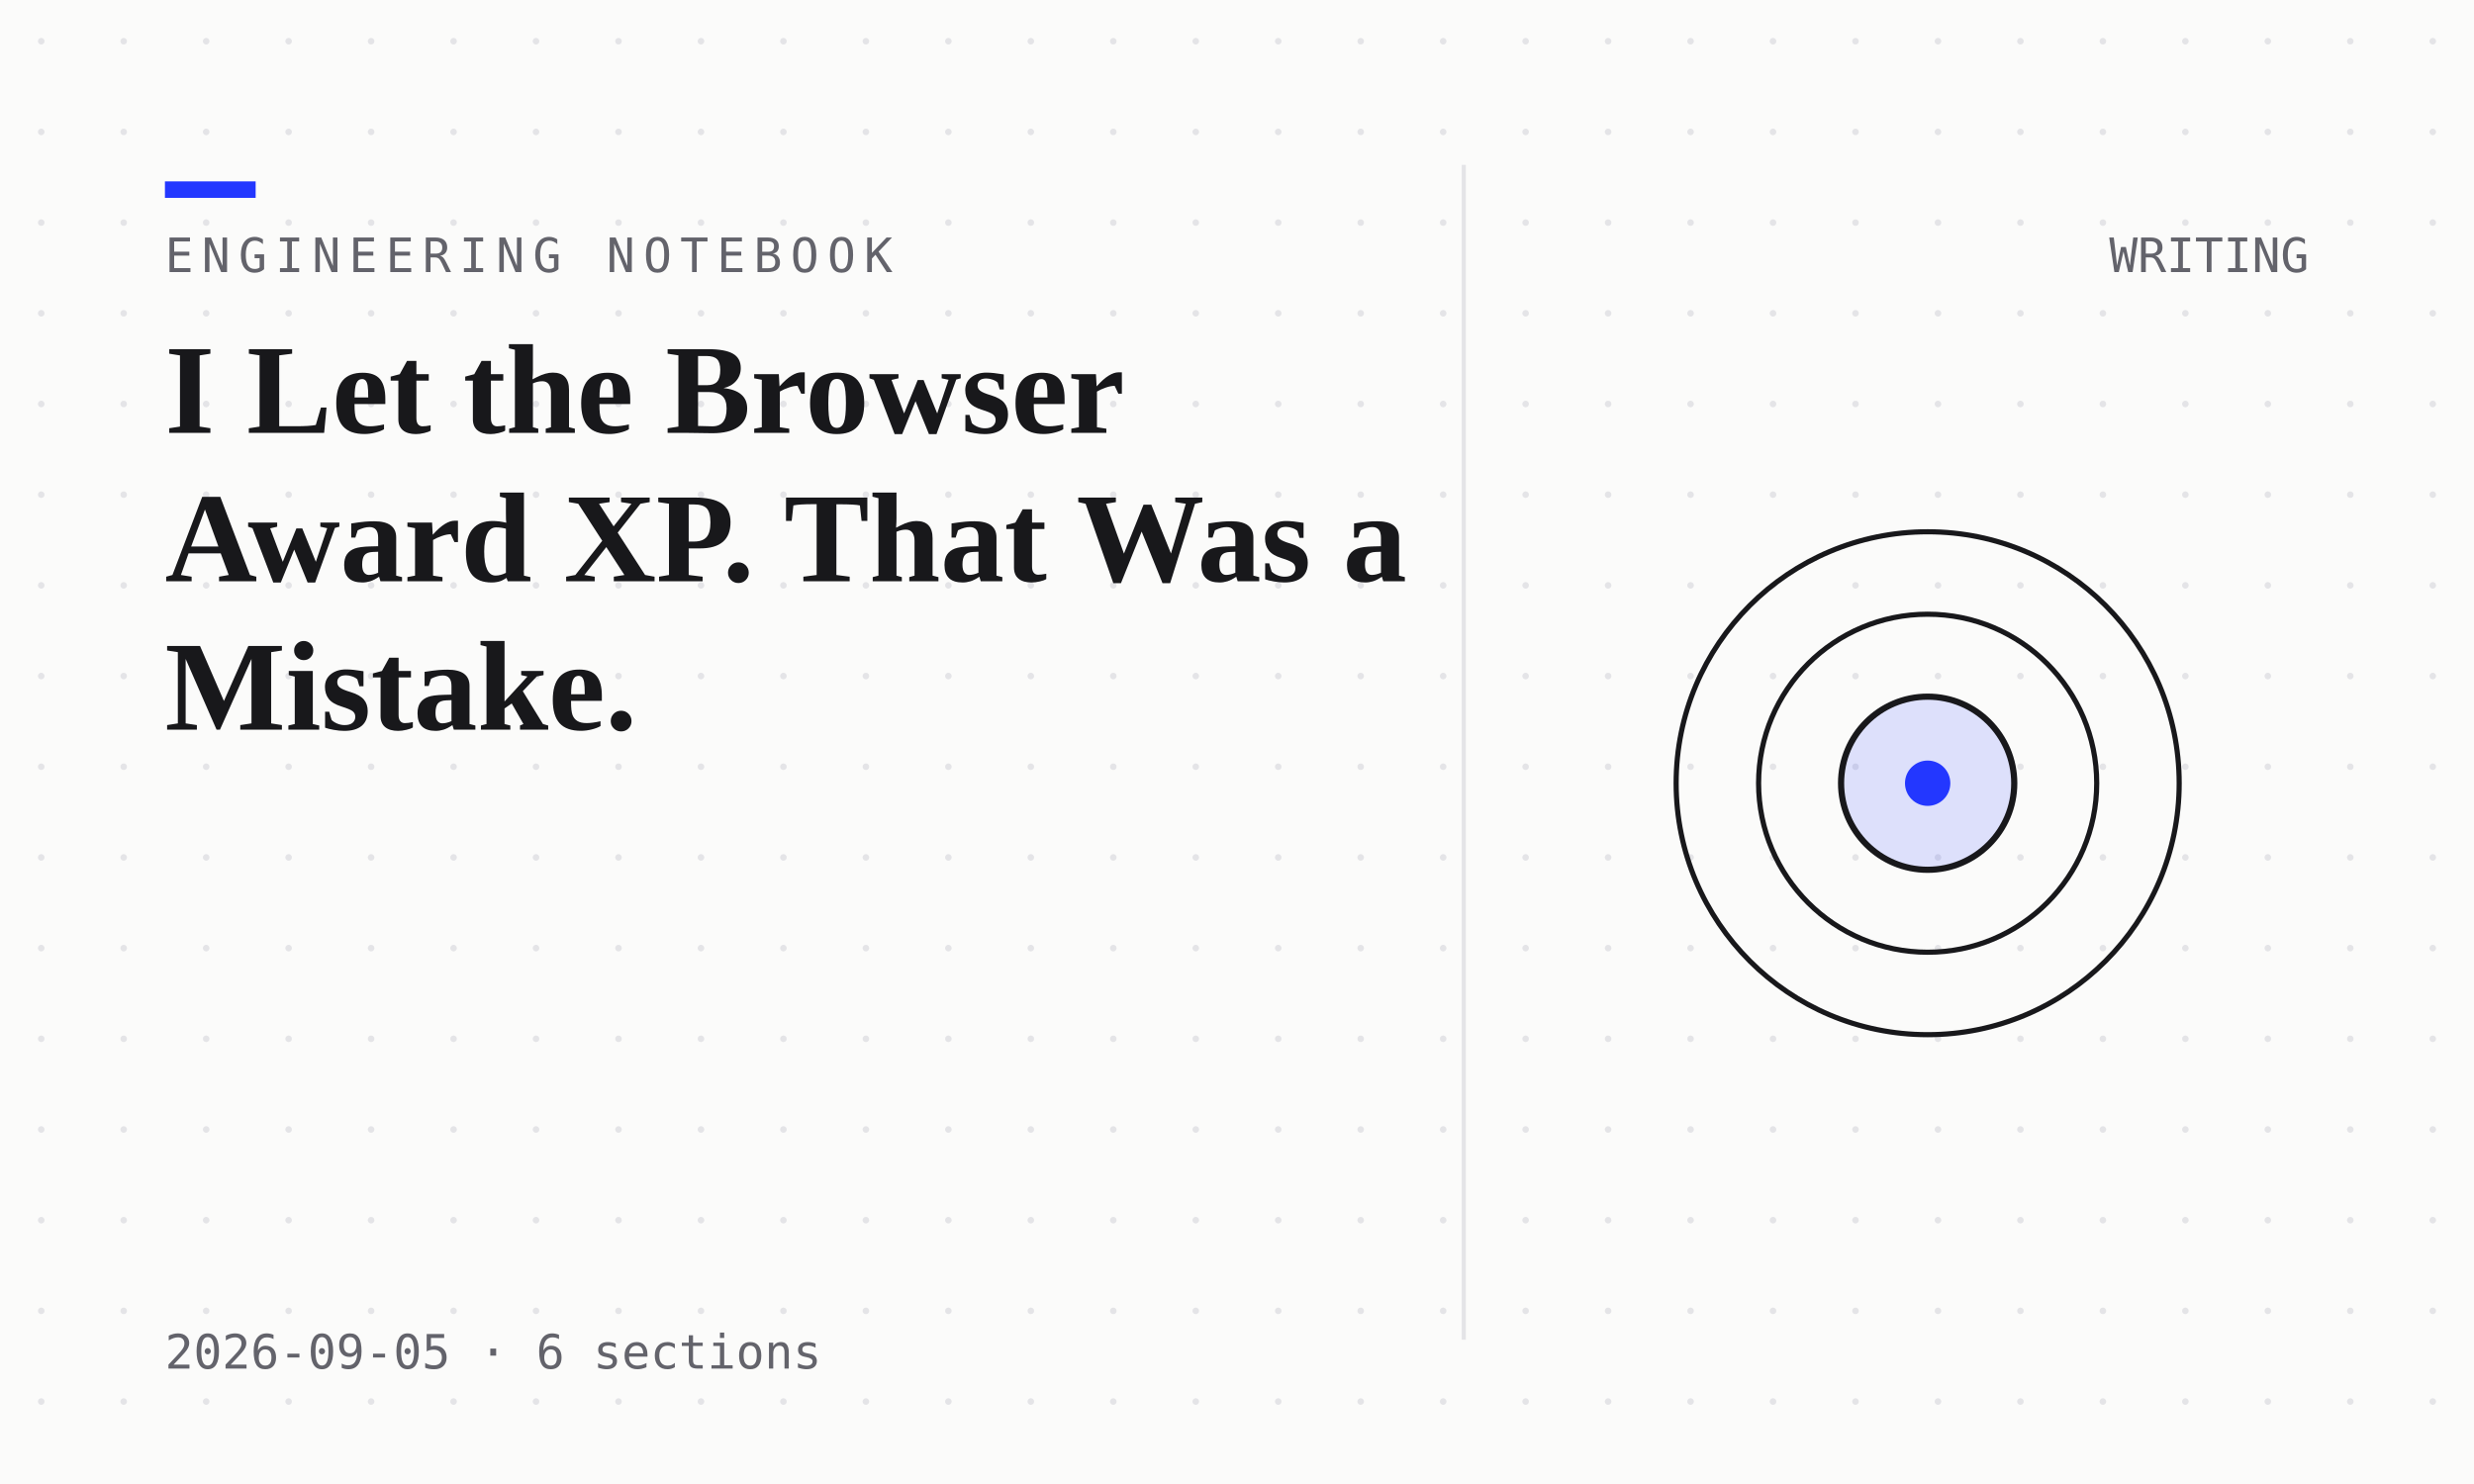
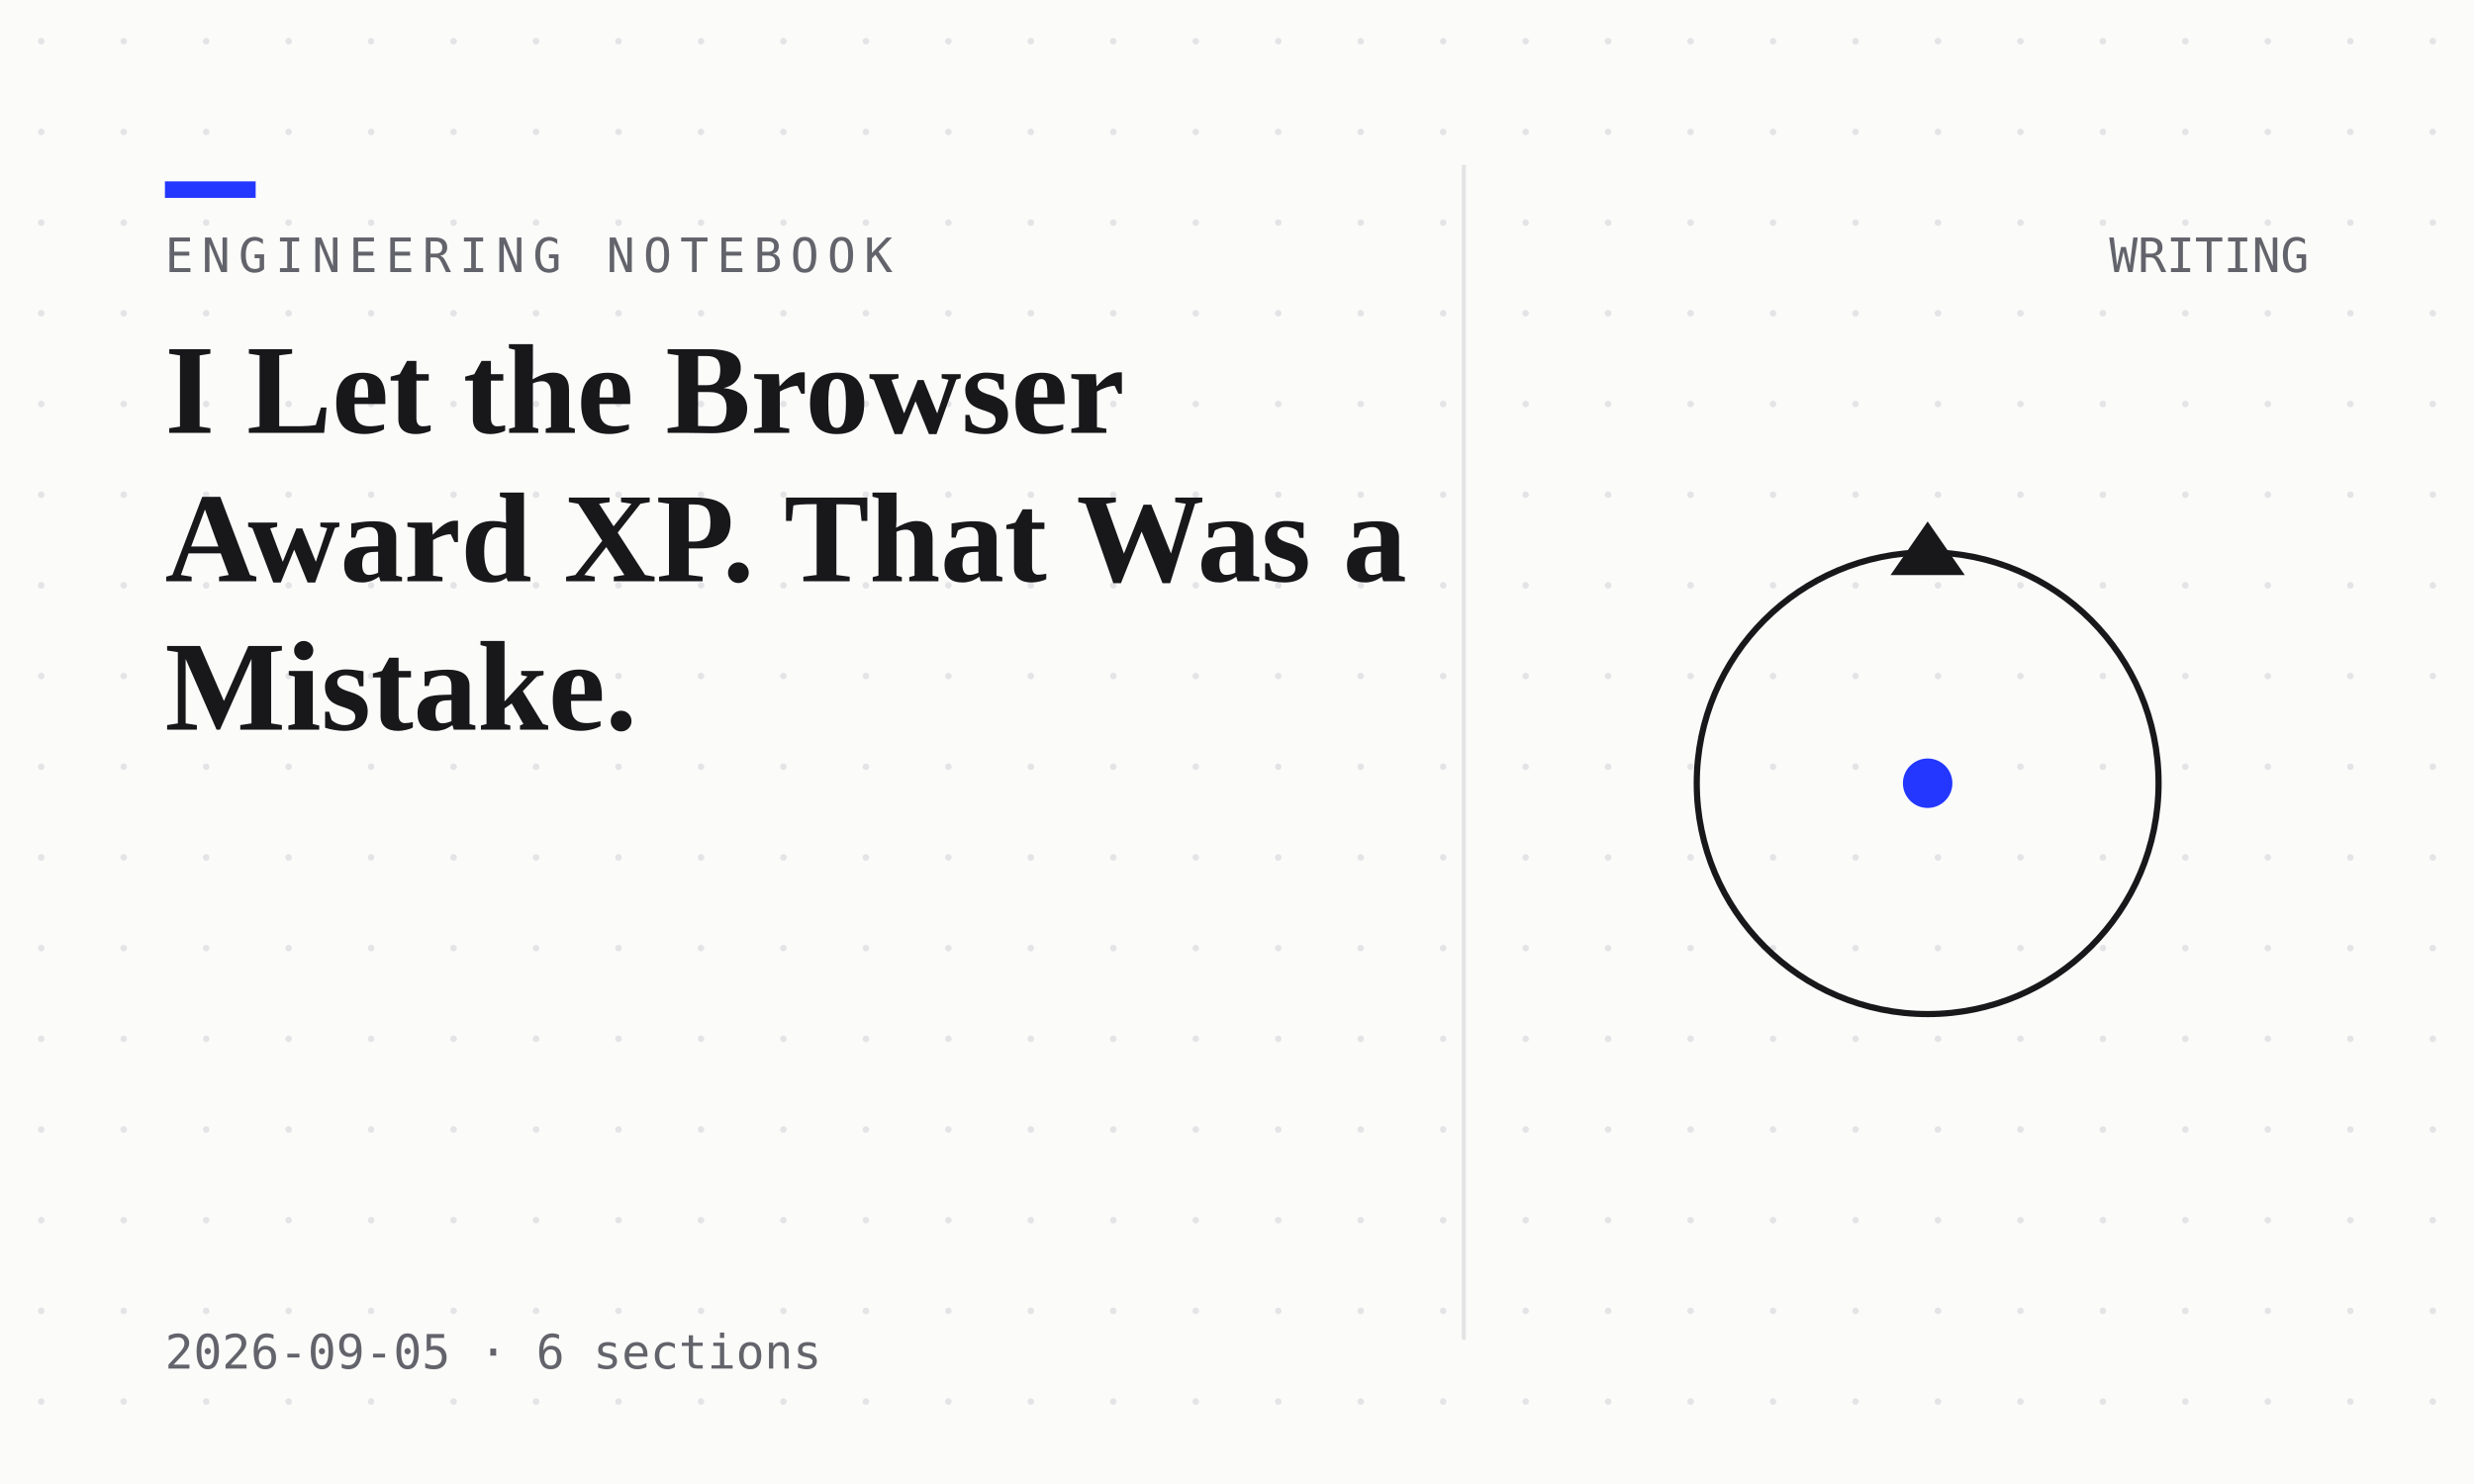
<svg xmlns="http://www.w3.org/2000/svg" width="1200" height="720" viewBox="0 0 1200 720" role="img" aria-label="I Let the Browser Award XP. That Was a Mistake.">
  <rect width="1200" height="720" fill="#fbfbfa" />
  <g fill="#e4e4e7">
    <circle cx="20" cy="20" r="1.6" />
    <circle cx="60" cy="20" r="1.6" />
    <circle cx="100" cy="20" r="1.6" />
    <circle cx="140" cy="20" r="1.6" />
    <circle cx="180" cy="20" r="1.6" />
    <circle cx="220" cy="20" r="1.6" />
    <circle cx="260" cy="20" r="1.6" />
    <circle cx="300" cy="20" r="1.6" />
    <circle cx="340" cy="20" r="1.6" />
    <circle cx="380" cy="20" r="1.6" />
    <circle cx="420" cy="20" r="1.6" />
    <circle cx="460" cy="20" r="1.6" />
    <circle cx="500" cy="20" r="1.6" />
    <circle cx="540" cy="20" r="1.6" />
    <circle cx="580" cy="20" r="1.6" />
    <circle cx="620" cy="20" r="1.6" />
    <circle cx="660" cy="20" r="1.6" />
    <circle cx="700" cy="20" r="1.6" />
    <circle cx="740" cy="20" r="1.6" />
    <circle cx="780" cy="20" r="1.6" />
    <circle cx="820" cy="20" r="1.6" />
    <circle cx="860" cy="20" r="1.6" />
    <circle cx="900" cy="20" r="1.6" />
    <circle cx="940" cy="20" r="1.6" />
    <circle cx="980" cy="20" r="1.6" />
    <circle cx="1020" cy="20" r="1.6" />
    <circle cx="1060" cy="20" r="1.6" />
    <circle cx="1100" cy="20" r="1.6" />
    <circle cx="1140" cy="20" r="1.6" />
    <circle cx="1180" cy="20" r="1.6" />
    <circle cx="20" cy="64" r="1.6" />
    <circle cx="60" cy="64" r="1.6" />
    <circle cx="100" cy="64" r="1.6" />
    <circle cx="140" cy="64" r="1.6" />
    <circle cx="180" cy="64" r="1.6" />
    <circle cx="220" cy="64" r="1.6" />
    <circle cx="260" cy="64" r="1.6" />
    <circle cx="300" cy="64" r="1.6" />
    <circle cx="340" cy="64" r="1.6" />
    <circle cx="380" cy="64" r="1.6" />
    <circle cx="420" cy="64" r="1.6" />
    <circle cx="460" cy="64" r="1.6" />
    <circle cx="500" cy="64" r="1.6" />
    <circle cx="540" cy="64" r="1.6" />
    <circle cx="580" cy="64" r="1.6" />
    <circle cx="620" cy="64" r="1.6" />
    <circle cx="660" cy="64" r="1.6" />
    <circle cx="700" cy="64" r="1.6" />
    <circle cx="740" cy="64" r="1.6" />
    <circle cx="780" cy="64" r="1.6" />
    <circle cx="820" cy="64" r="1.6" />
    <circle cx="860" cy="64" r="1.6" />
    <circle cx="900" cy="64" r="1.6" />
    <circle cx="940" cy="64" r="1.6" />
    <circle cx="980" cy="64" r="1.6" />
    <circle cx="1020" cy="64" r="1.6" />
    <circle cx="1060" cy="64" r="1.6" />
    <circle cx="1100" cy="64" r="1.6" />
    <circle cx="1140" cy="64" r="1.6" />
    <circle cx="1180" cy="64" r="1.6" />
    <circle cx="20" cy="108" r="1.6" />
    <circle cx="60" cy="108" r="1.6" />
    <circle cx="100" cy="108" r="1.6" />
    <circle cx="140" cy="108" r="1.6" />
    <circle cx="180" cy="108" r="1.6" />
    <circle cx="220" cy="108" r="1.6" />
    <circle cx="260" cy="108" r="1.6" />
    <circle cx="300" cy="108" r="1.6" />
    <circle cx="340" cy="108" r="1.6" />
    <circle cx="380" cy="108" r="1.6" />
    <circle cx="420" cy="108" r="1.6" />
    <circle cx="460" cy="108" r="1.6" />
    <circle cx="500" cy="108" r="1.6" />
    <circle cx="540" cy="108" r="1.6" />
    <circle cx="580" cy="108" r="1.6" />
    <circle cx="620" cy="108" r="1.6" />
    <circle cx="660" cy="108" r="1.6" />
    <circle cx="700" cy="108" r="1.6" />
    <circle cx="740" cy="108" r="1.6" />
    <circle cx="780" cy="108" r="1.6" />
    <circle cx="820" cy="108" r="1.6" />
    <circle cx="860" cy="108" r="1.6" />
    <circle cx="900" cy="108" r="1.6" />
    <circle cx="940" cy="108" r="1.6" />
    <circle cx="980" cy="108" r="1.6" />
    <circle cx="1020" cy="108" r="1.6" />
    <circle cx="1060" cy="108" r="1.6" />
    <circle cx="1100" cy="108" r="1.6" />
    <circle cx="1140" cy="108" r="1.6" />
    <circle cx="1180" cy="108" r="1.6" />
    <circle cx="20" cy="152" r="1.6" />
    <circle cx="60" cy="152" r="1.6" />
    <circle cx="100" cy="152" r="1.6" />
    <circle cx="140" cy="152" r="1.6" />
    <circle cx="180" cy="152" r="1.6" />
    <circle cx="220" cy="152" r="1.6" />
    <circle cx="260" cy="152" r="1.6" />
    <circle cx="300" cy="152" r="1.6" />
    <circle cx="340" cy="152" r="1.6" />
    <circle cx="380" cy="152" r="1.6" />
    <circle cx="420" cy="152" r="1.6" />
    <circle cx="460" cy="152" r="1.6" />
    <circle cx="500" cy="152" r="1.6" />
    <circle cx="540" cy="152" r="1.6" />
    <circle cx="580" cy="152" r="1.6" />
    <circle cx="620" cy="152" r="1.6" />
    <circle cx="660" cy="152" r="1.6" />
    <circle cx="700" cy="152" r="1.6" />
    <circle cx="740" cy="152" r="1.6" />
    <circle cx="780" cy="152" r="1.6" />
    <circle cx="820" cy="152" r="1.6" />
    <circle cx="860" cy="152" r="1.6" />
    <circle cx="900" cy="152" r="1.6" />
    <circle cx="940" cy="152" r="1.6" />
    <circle cx="980" cy="152" r="1.6" />
    <circle cx="1020" cy="152" r="1.6" />
    <circle cx="1060" cy="152" r="1.6" />
    <circle cx="1100" cy="152" r="1.6" />
    <circle cx="1140" cy="152" r="1.6" />
    <circle cx="1180" cy="152" r="1.6" />
    <circle cx="20" cy="196" r="1.6" />
    <circle cx="60" cy="196" r="1.6" />
    <circle cx="100" cy="196" r="1.6" />
    <circle cx="140" cy="196" r="1.6" />
    <circle cx="180" cy="196" r="1.6" />
    <circle cx="220" cy="196" r="1.6" />
    <circle cx="260" cy="196" r="1.6" />
    <circle cx="300" cy="196" r="1.6" />
    <circle cx="340" cy="196" r="1.6" />
    <circle cx="380" cy="196" r="1.6" />
    <circle cx="420" cy="196" r="1.6" />
    <circle cx="460" cy="196" r="1.6" />
    <circle cx="500" cy="196" r="1.6" />
    <circle cx="540" cy="196" r="1.6" />
    <circle cx="580" cy="196" r="1.6" />
    <circle cx="620" cy="196" r="1.6" />
    <circle cx="660" cy="196" r="1.6" />
    <circle cx="700" cy="196" r="1.6" />
    <circle cx="740" cy="196" r="1.6" />
    <circle cx="780" cy="196" r="1.6" />
    <circle cx="820" cy="196" r="1.6" />
    <circle cx="860" cy="196" r="1.6" />
    <circle cx="900" cy="196" r="1.6" />
    <circle cx="940" cy="196" r="1.6" />
    <circle cx="980" cy="196" r="1.6" />
    <circle cx="1020" cy="196" r="1.6" />
    <circle cx="1060" cy="196" r="1.6" />
    <circle cx="1100" cy="196" r="1.6" />
    <circle cx="1140" cy="196" r="1.6" />
    <circle cx="1180" cy="196" r="1.6" />
    <circle cx="20" cy="240" r="1.6" />
    <circle cx="60" cy="240" r="1.6" />
    <circle cx="100" cy="240" r="1.6" />
    <circle cx="140" cy="240" r="1.6" />
    <circle cx="180" cy="240" r="1.6" />
    <circle cx="220" cy="240" r="1.6" />
    <circle cx="260" cy="240" r="1.6" />
    <circle cx="300" cy="240" r="1.6" />
    <circle cx="340" cy="240" r="1.6" />
    <circle cx="380" cy="240" r="1.6" />
    <circle cx="420" cy="240" r="1.6" />
    <circle cx="460" cy="240" r="1.6" />
    <circle cx="500" cy="240" r="1.6" />
    <circle cx="540" cy="240" r="1.6" />
    <circle cx="580" cy="240" r="1.6" />
    <circle cx="620" cy="240" r="1.6" />
    <circle cx="660" cy="240" r="1.6" />
    <circle cx="700" cy="240" r="1.6" />
    <circle cx="740" cy="240" r="1.6" />
    <circle cx="780" cy="240" r="1.6" />
    <circle cx="820" cy="240" r="1.6" />
    <circle cx="860" cy="240" r="1.6" />
    <circle cx="900" cy="240" r="1.6" />
    <circle cx="940" cy="240" r="1.6" />
    <circle cx="980" cy="240" r="1.6" />
    <circle cx="1020" cy="240" r="1.6" />
    <circle cx="1060" cy="240" r="1.6" />
    <circle cx="1100" cy="240" r="1.6" />
    <circle cx="1140" cy="240" r="1.6" />
    <circle cx="1180" cy="240" r="1.6" />
    <circle cx="20" cy="284" r="1.6" />
    <circle cx="60" cy="284" r="1.6" />
    <circle cx="100" cy="284" r="1.6" />
    <circle cx="140" cy="284" r="1.6" />
    <circle cx="180" cy="284" r="1.6" />
    <circle cx="220" cy="284" r="1.6" />
    <circle cx="260" cy="284" r="1.6" />
    <circle cx="300" cy="284" r="1.6" />
    <circle cx="340" cy="284" r="1.6" />
    <circle cx="380" cy="284" r="1.6" />
    <circle cx="420" cy="284" r="1.6" />
    <circle cx="460" cy="284" r="1.6" />
    <circle cx="500" cy="284" r="1.6" />
    <circle cx="540" cy="284" r="1.6" />
    <circle cx="580" cy="284" r="1.6" />
    <circle cx="620" cy="284" r="1.6" />
    <circle cx="660" cy="284" r="1.6" />
    <circle cx="700" cy="284" r="1.6" />
    <circle cx="740" cy="284" r="1.6" />
    <circle cx="780" cy="284" r="1.6" />
    <circle cx="820" cy="284" r="1.6" />
    <circle cx="860" cy="284" r="1.6" />
    <circle cx="900" cy="284" r="1.6" />
    <circle cx="940" cy="284" r="1.6" />
    <circle cx="980" cy="284" r="1.6" />
    <circle cx="1020" cy="284" r="1.6" />
    <circle cx="1060" cy="284" r="1.6" />
    <circle cx="1100" cy="284" r="1.6" />
    <circle cx="1140" cy="284" r="1.6" />
    <circle cx="1180" cy="284" r="1.6" />
    <circle cx="20" cy="328" r="1.6" />
    <circle cx="60" cy="328" r="1.6" />
    <circle cx="100" cy="328" r="1.6" />
    <circle cx="140" cy="328" r="1.6" />
    <circle cx="180" cy="328" r="1.6" />
    <circle cx="220" cy="328" r="1.6" />
    <circle cx="260" cy="328" r="1.6" />
    <circle cx="300" cy="328" r="1.6" />
    <circle cx="340" cy="328" r="1.6" />
    <circle cx="380" cy="328" r="1.6" />
    <circle cx="420" cy="328" r="1.6" />
    <circle cx="460" cy="328" r="1.6" />
    <circle cx="500" cy="328" r="1.6" />
    <circle cx="540" cy="328" r="1.6" />
    <circle cx="580" cy="328" r="1.6" />
    <circle cx="620" cy="328" r="1.6" />
    <circle cx="660" cy="328" r="1.6" />
    <circle cx="700" cy="328" r="1.6" />
    <circle cx="740" cy="328" r="1.6" />
    <circle cx="780" cy="328" r="1.6" />
    <circle cx="820" cy="328" r="1.6" />
    <circle cx="860" cy="328" r="1.6" />
    <circle cx="900" cy="328" r="1.6" />
    <circle cx="940" cy="328" r="1.6" />
    <circle cx="980" cy="328" r="1.6" />
    <circle cx="1020" cy="328" r="1.6" />
    <circle cx="1060" cy="328" r="1.6" />
    <circle cx="1100" cy="328" r="1.6" />
    <circle cx="1140" cy="328" r="1.6" />
    <circle cx="1180" cy="328" r="1.6" />
    <circle cx="20" cy="372" r="1.6" />
    <circle cx="60" cy="372" r="1.6" />
    <circle cx="100" cy="372" r="1.6" />
    <circle cx="140" cy="372" r="1.6" />
    <circle cx="180" cy="372" r="1.6" />
    <circle cx="220" cy="372" r="1.6" />
    <circle cx="260" cy="372" r="1.6" />
    <circle cx="300" cy="372" r="1.6" />
    <circle cx="340" cy="372" r="1.6" />
    <circle cx="380" cy="372" r="1.6" />
    <circle cx="420" cy="372" r="1.6" />
    <circle cx="460" cy="372" r="1.6" />
    <circle cx="500" cy="372" r="1.6" />
    <circle cx="540" cy="372" r="1.6" />
    <circle cx="580" cy="372" r="1.6" />
    <circle cx="620" cy="372" r="1.6" />
    <circle cx="660" cy="372" r="1.6" />
    <circle cx="700" cy="372" r="1.6" />
    <circle cx="740" cy="372" r="1.6" />
    <circle cx="780" cy="372" r="1.6" />
    <circle cx="820" cy="372" r="1.6" />
    <circle cx="860" cy="372" r="1.6" />
    <circle cx="900" cy="372" r="1.6" />
    <circle cx="940" cy="372" r="1.6" />
    <circle cx="980" cy="372" r="1.6" />
    <circle cx="1020" cy="372" r="1.6" />
    <circle cx="1060" cy="372" r="1.6" />
    <circle cx="1100" cy="372" r="1.6" />
    <circle cx="1140" cy="372" r="1.6" />
    <circle cx="1180" cy="372" r="1.6" />
    <circle cx="20" cy="416" r="1.6" />
    <circle cx="60" cy="416" r="1.6" />
    <circle cx="100" cy="416" r="1.6" />
    <circle cx="140" cy="416" r="1.6" />
    <circle cx="180" cy="416" r="1.6" />
    <circle cx="220" cy="416" r="1.6" />
    <circle cx="260" cy="416" r="1.6" />
    <circle cx="300" cy="416" r="1.6" />
    <circle cx="340" cy="416" r="1.6" />
    <circle cx="380" cy="416" r="1.6" />
    <circle cx="420" cy="416" r="1.6" />
    <circle cx="460" cy="416" r="1.6" />
    <circle cx="500" cy="416" r="1.6" />
    <circle cx="540" cy="416" r="1.6" />
    <circle cx="580" cy="416" r="1.6" />
    <circle cx="620" cy="416" r="1.6" />
    <circle cx="660" cy="416" r="1.6" />
    <circle cx="700" cy="416" r="1.6" />
    <circle cx="740" cy="416" r="1.6" />
    <circle cx="780" cy="416" r="1.6" />
    <circle cx="820" cy="416" r="1.6" />
    <circle cx="860" cy="416" r="1.6" />
    <circle cx="900" cy="416" r="1.6" />
    <circle cx="940" cy="416" r="1.6" />
    <circle cx="980" cy="416" r="1.6" />
    <circle cx="1020" cy="416" r="1.6" />
    <circle cx="1060" cy="416" r="1.6" />
    <circle cx="1100" cy="416" r="1.6" />
    <circle cx="1140" cy="416" r="1.6" />
    <circle cx="1180" cy="416" r="1.6" />
    <circle cx="20" cy="460" r="1.6" />
    <circle cx="60" cy="460" r="1.6" />
    <circle cx="100" cy="460" r="1.6" />
    <circle cx="140" cy="460" r="1.6" />
    <circle cx="180" cy="460" r="1.6" />
    <circle cx="220" cy="460" r="1.6" />
    <circle cx="260" cy="460" r="1.6" />
    <circle cx="300" cy="460" r="1.6" />
    <circle cx="340" cy="460" r="1.6" />
    <circle cx="380" cy="460" r="1.6" />
    <circle cx="420" cy="460" r="1.6" />
    <circle cx="460" cy="460" r="1.6" />
    <circle cx="500" cy="460" r="1.6" />
    <circle cx="540" cy="460" r="1.6" />
    <circle cx="580" cy="460" r="1.6" />
    <circle cx="620" cy="460" r="1.6" />
    <circle cx="660" cy="460" r="1.6" />
    <circle cx="700" cy="460" r="1.6" />
    <circle cx="740" cy="460" r="1.6" />
    <circle cx="780" cy="460" r="1.6" />
    <circle cx="820" cy="460" r="1.6" />
    <circle cx="860" cy="460" r="1.6" />
    <circle cx="900" cy="460" r="1.6" />
    <circle cx="940" cy="460" r="1.6" />
    <circle cx="980" cy="460" r="1.6" />
    <circle cx="1020" cy="460" r="1.6" />
    <circle cx="1060" cy="460" r="1.6" />
    <circle cx="1100" cy="460" r="1.6" />
    <circle cx="1140" cy="460" r="1.6" />
    <circle cx="1180" cy="460" r="1.6" />
    <circle cx="20" cy="504" r="1.6" />
    <circle cx="60" cy="504" r="1.6" />
    <circle cx="100" cy="504" r="1.6" />
    <circle cx="140" cy="504" r="1.6" />
    <circle cx="180" cy="504" r="1.6" />
    <circle cx="220" cy="504" r="1.6" />
    <circle cx="260" cy="504" r="1.6" />
    <circle cx="300" cy="504" r="1.6" />
    <circle cx="340" cy="504" r="1.6" />
    <circle cx="380" cy="504" r="1.6" />
    <circle cx="420" cy="504" r="1.6" />
    <circle cx="460" cy="504" r="1.6" />
    <circle cx="500" cy="504" r="1.6" />
    <circle cx="540" cy="504" r="1.6" />
    <circle cx="580" cy="504" r="1.6" />
    <circle cx="620" cy="504" r="1.6" />
    <circle cx="660" cy="504" r="1.6" />
    <circle cx="700" cy="504" r="1.6" />
    <circle cx="740" cy="504" r="1.6" />
    <circle cx="780" cy="504" r="1.6" />
    <circle cx="820" cy="504" r="1.6" />
    <circle cx="860" cy="504" r="1.6" />
    <circle cx="900" cy="504" r="1.6" />
    <circle cx="940" cy="504" r="1.6" />
    <circle cx="980" cy="504" r="1.6" />
    <circle cx="1020" cy="504" r="1.6" />
    <circle cx="1060" cy="504" r="1.6" />
    <circle cx="1100" cy="504" r="1.6" />
    <circle cx="1140" cy="504" r="1.6" />
    <circle cx="1180" cy="504" r="1.6" />
    <circle cx="20" cy="548" r="1.6" />
    <circle cx="60" cy="548" r="1.6" />
    <circle cx="100" cy="548" r="1.6" />
    <circle cx="140" cy="548" r="1.6" />
    <circle cx="180" cy="548" r="1.6" />
    <circle cx="220" cy="548" r="1.6" />
    <circle cx="260" cy="548" r="1.6" />
    <circle cx="300" cy="548" r="1.6" />
    <circle cx="340" cy="548" r="1.6" />
    <circle cx="380" cy="548" r="1.6" />
    <circle cx="420" cy="548" r="1.6" />
    <circle cx="460" cy="548" r="1.6" />
    <circle cx="500" cy="548" r="1.6" />
    <circle cx="540" cy="548" r="1.6" />
    <circle cx="580" cy="548" r="1.6" />
    <circle cx="620" cy="548" r="1.6" />
    <circle cx="660" cy="548" r="1.6" />
    <circle cx="700" cy="548" r="1.6" />
    <circle cx="740" cy="548" r="1.6" />
    <circle cx="780" cy="548" r="1.6" />
    <circle cx="820" cy="548" r="1.6" />
    <circle cx="860" cy="548" r="1.6" />
    <circle cx="900" cy="548" r="1.6" />
    <circle cx="940" cy="548" r="1.6" />
    <circle cx="980" cy="548" r="1.6" />
    <circle cx="1020" cy="548" r="1.6" />
    <circle cx="1060" cy="548" r="1.6" />
    <circle cx="1100" cy="548" r="1.6" />
    <circle cx="1140" cy="548" r="1.6" />
    <circle cx="1180" cy="548" r="1.6" />
    <circle cx="20" cy="592" r="1.6" />
    <circle cx="60" cy="592" r="1.6" />
    <circle cx="100" cy="592" r="1.6" />
    <circle cx="140" cy="592" r="1.6" />
    <circle cx="180" cy="592" r="1.6" />
    <circle cx="220" cy="592" r="1.6" />
    <circle cx="260" cy="592" r="1.6" />
    <circle cx="300" cy="592" r="1.6" />
    <circle cx="340" cy="592" r="1.6" />
    <circle cx="380" cy="592" r="1.6" />
    <circle cx="420" cy="592" r="1.6" />
    <circle cx="460" cy="592" r="1.6" />
    <circle cx="500" cy="592" r="1.6" />
    <circle cx="540" cy="592" r="1.6" />
    <circle cx="580" cy="592" r="1.6" />
    <circle cx="620" cy="592" r="1.6" />
    <circle cx="660" cy="592" r="1.6" />
    <circle cx="700" cy="592" r="1.6" />
    <circle cx="740" cy="592" r="1.6" />
    <circle cx="780" cy="592" r="1.6" />
    <circle cx="820" cy="592" r="1.6" />
    <circle cx="860" cy="592" r="1.6" />
    <circle cx="900" cy="592" r="1.6" />
    <circle cx="940" cy="592" r="1.6" />
    <circle cx="980" cy="592" r="1.6" />
    <circle cx="1020" cy="592" r="1.6" />
    <circle cx="1060" cy="592" r="1.6" />
    <circle cx="1100" cy="592" r="1.6" />
    <circle cx="1140" cy="592" r="1.6" />
    <circle cx="1180" cy="592" r="1.6" />
    <circle cx="20" cy="636" r="1.6" />
    <circle cx="60" cy="636" r="1.6" />
    <circle cx="100" cy="636" r="1.6" />
    <circle cx="140" cy="636" r="1.6" />
    <circle cx="180" cy="636" r="1.6" />
    <circle cx="220" cy="636" r="1.6" />
    <circle cx="260" cy="636" r="1.6" />
    <circle cx="300" cy="636" r="1.6" />
    <circle cx="340" cy="636" r="1.6" />
    <circle cx="380" cy="636" r="1.6" />
    <circle cx="420" cy="636" r="1.6" />
    <circle cx="460" cy="636" r="1.6" />
    <circle cx="500" cy="636" r="1.6" />
    <circle cx="540" cy="636" r="1.6" />
    <circle cx="580" cy="636" r="1.6" />
    <circle cx="620" cy="636" r="1.6" />
    <circle cx="660" cy="636" r="1.6" />
    <circle cx="700" cy="636" r="1.6" />
    <circle cx="740" cy="636" r="1.6" />
    <circle cx="780" cy="636" r="1.6" />
    <circle cx="820" cy="636" r="1.6" />
    <circle cx="860" cy="636" r="1.6" />
    <circle cx="900" cy="636" r="1.6" />
    <circle cx="940" cy="636" r="1.6" />
    <circle cx="980" cy="636" r="1.6" />
    <circle cx="1020" cy="636" r="1.6" />
    <circle cx="1060" cy="636" r="1.6" />
    <circle cx="1100" cy="636" r="1.6" />
    <circle cx="1140" cy="636" r="1.6" />
    <circle cx="1180" cy="636" r="1.6" />
    <circle cx="20" cy="680" r="1.6" />
    <circle cx="60" cy="680" r="1.6" />
    <circle cx="100" cy="680" r="1.6" />
    <circle cx="140" cy="680" r="1.6" />
    <circle cx="180" cy="680" r="1.6" />
    <circle cx="220" cy="680" r="1.6" />
    <circle cx="260" cy="680" r="1.6" />
    <circle cx="300" cy="680" r="1.6" />
    <circle cx="340" cy="680" r="1.6" />
    <circle cx="380" cy="680" r="1.6" />
    <circle cx="420" cy="680" r="1.6" />
    <circle cx="460" cy="680" r="1.6" />
    <circle cx="500" cy="680" r="1.6" />
    <circle cx="540" cy="680" r="1.6" />
    <circle cx="580" cy="680" r="1.6" />
    <circle cx="620" cy="680" r="1.6" />
    <circle cx="660" cy="680" r="1.6" />
    <circle cx="700" cy="680" r="1.6" />
    <circle cx="740" cy="680" r="1.6" />
    <circle cx="780" cy="680" r="1.6" />
    <circle cx="820" cy="680" r="1.6" />
    <circle cx="860" cy="680" r="1.6" />
    <circle cx="900" cy="680" r="1.6" />
    <circle cx="940" cy="680" r="1.6" />
    <circle cx="980" cy="680" r="1.6" />
    <circle cx="1020" cy="680" r="1.6" />
    <circle cx="1060" cy="680" r="1.6" />
    <circle cx="1100" cy="680" r="1.6" />
    <circle cx="1140" cy="680" r="1.6" />
    <circle cx="1180" cy="680" r="1.6" />
    <circle cx="20" cy="724" r="1.6" />
    <circle cx="60" cy="724" r="1.6" />
    <circle cx="100" cy="724" r="1.6" />
    <circle cx="140" cy="724" r="1.6" />
    <circle cx="180" cy="724" r="1.6" />
    <circle cx="220" cy="724" r="1.6" />
    <circle cx="260" cy="724" r="1.6" />
    <circle cx="300" cy="724" r="1.6" />
    <circle cx="340" cy="724" r="1.6" />
    <circle cx="380" cy="724" r="1.6" />
    <circle cx="420" cy="724" r="1.6" />
    <circle cx="460" cy="724" r="1.6" />
    <circle cx="500" cy="724" r="1.6" />
    <circle cx="540" cy="724" r="1.6" />
    <circle cx="580" cy="724" r="1.6" />
    <circle cx="620" cy="724" r="1.6" />
    <circle cx="660" cy="724" r="1.6" />
    <circle cx="700" cy="724" r="1.6" />
    <circle cx="740" cy="724" r="1.6" />
    <circle cx="780" cy="724" r="1.6" />
    <circle cx="820" cy="724" r="1.6" />
    <circle cx="860" cy="724" r="1.6" />
    <circle cx="900" cy="724" r="1.6" />
    <circle cx="940" cy="724" r="1.6" />
    <circle cx="980" cy="724" r="1.6" />
    <circle cx="1020" cy="724" r="1.6" />
    <circle cx="1060" cy="724" r="1.6" />
    <circle cx="1100" cy="724" r="1.6" />
    <circle cx="1140" cy="724" r="1.6" />
    <circle cx="1180" cy="724" r="1.6" />
  </g>
  <line x1="710" y1="80" x2="710" y2="650" stroke="#e4e4e7" stroke-width="2" />
  <rect x="80" y="88" width="44" height="8" fill="#2337ff" />
  <text x="80" y="132" font-family="ui-monospace, Menlo, Consolas, monospace" font-size="23" letter-spacing="4" fill="#63636b">ENGINEERING NOTEBOOK</text>
  <text x="1120" y="132" text-anchor="end" font-family="ui-monospace, Menlo, Consolas, monospace" font-size="23" fill="#63636b">WRITING</text>
  <text x="80" y="210" font-family="Georgia, 'Times New Roman', serif" font-size="62" font-weight="700" fill="#18181b">I Let the Browser</text>
  <text x="80" y="282" font-family="Georgia, 'Times New Roman', serif" font-size="62" font-weight="700" fill="#18181b">Award XP. That Was a</text>
  <text x="80" y="354" font-family="Georgia, 'Times New Roman', serif" font-size="62" font-weight="700" fill="#18181b">Mistake.</text>
  <text x="80" y="664" font-family="ui-monospace, Menlo, Consolas, monospace" font-size="23" fill="#63636b">2026-09-05 · 6 sections</text>
-   <circle cx="935" cy="380" r="122" fill="none" stroke="#18181b" stroke-width="2.5" />
-   <circle cx="935" cy="380" r="82" fill="none" stroke="#18181b" stroke-width="2.5" />
-   <circle cx="935" cy="380" r="42" fill="#2337ff" fill-opacity="0.14" stroke="#18181b" stroke-width="3" />
-   <circle cx="935" cy="380" r="11" fill="#2337ff" />
+   <circle cx="935" cy="380" r="112" fill="none" stroke="#18181b" stroke-width="3" />
+   <polygon points="935,253 917,279 953,279" fill="#18181b" />
+   <circle cx="935" cy="380" r="12" fill="#2337ff" />
</svg>
